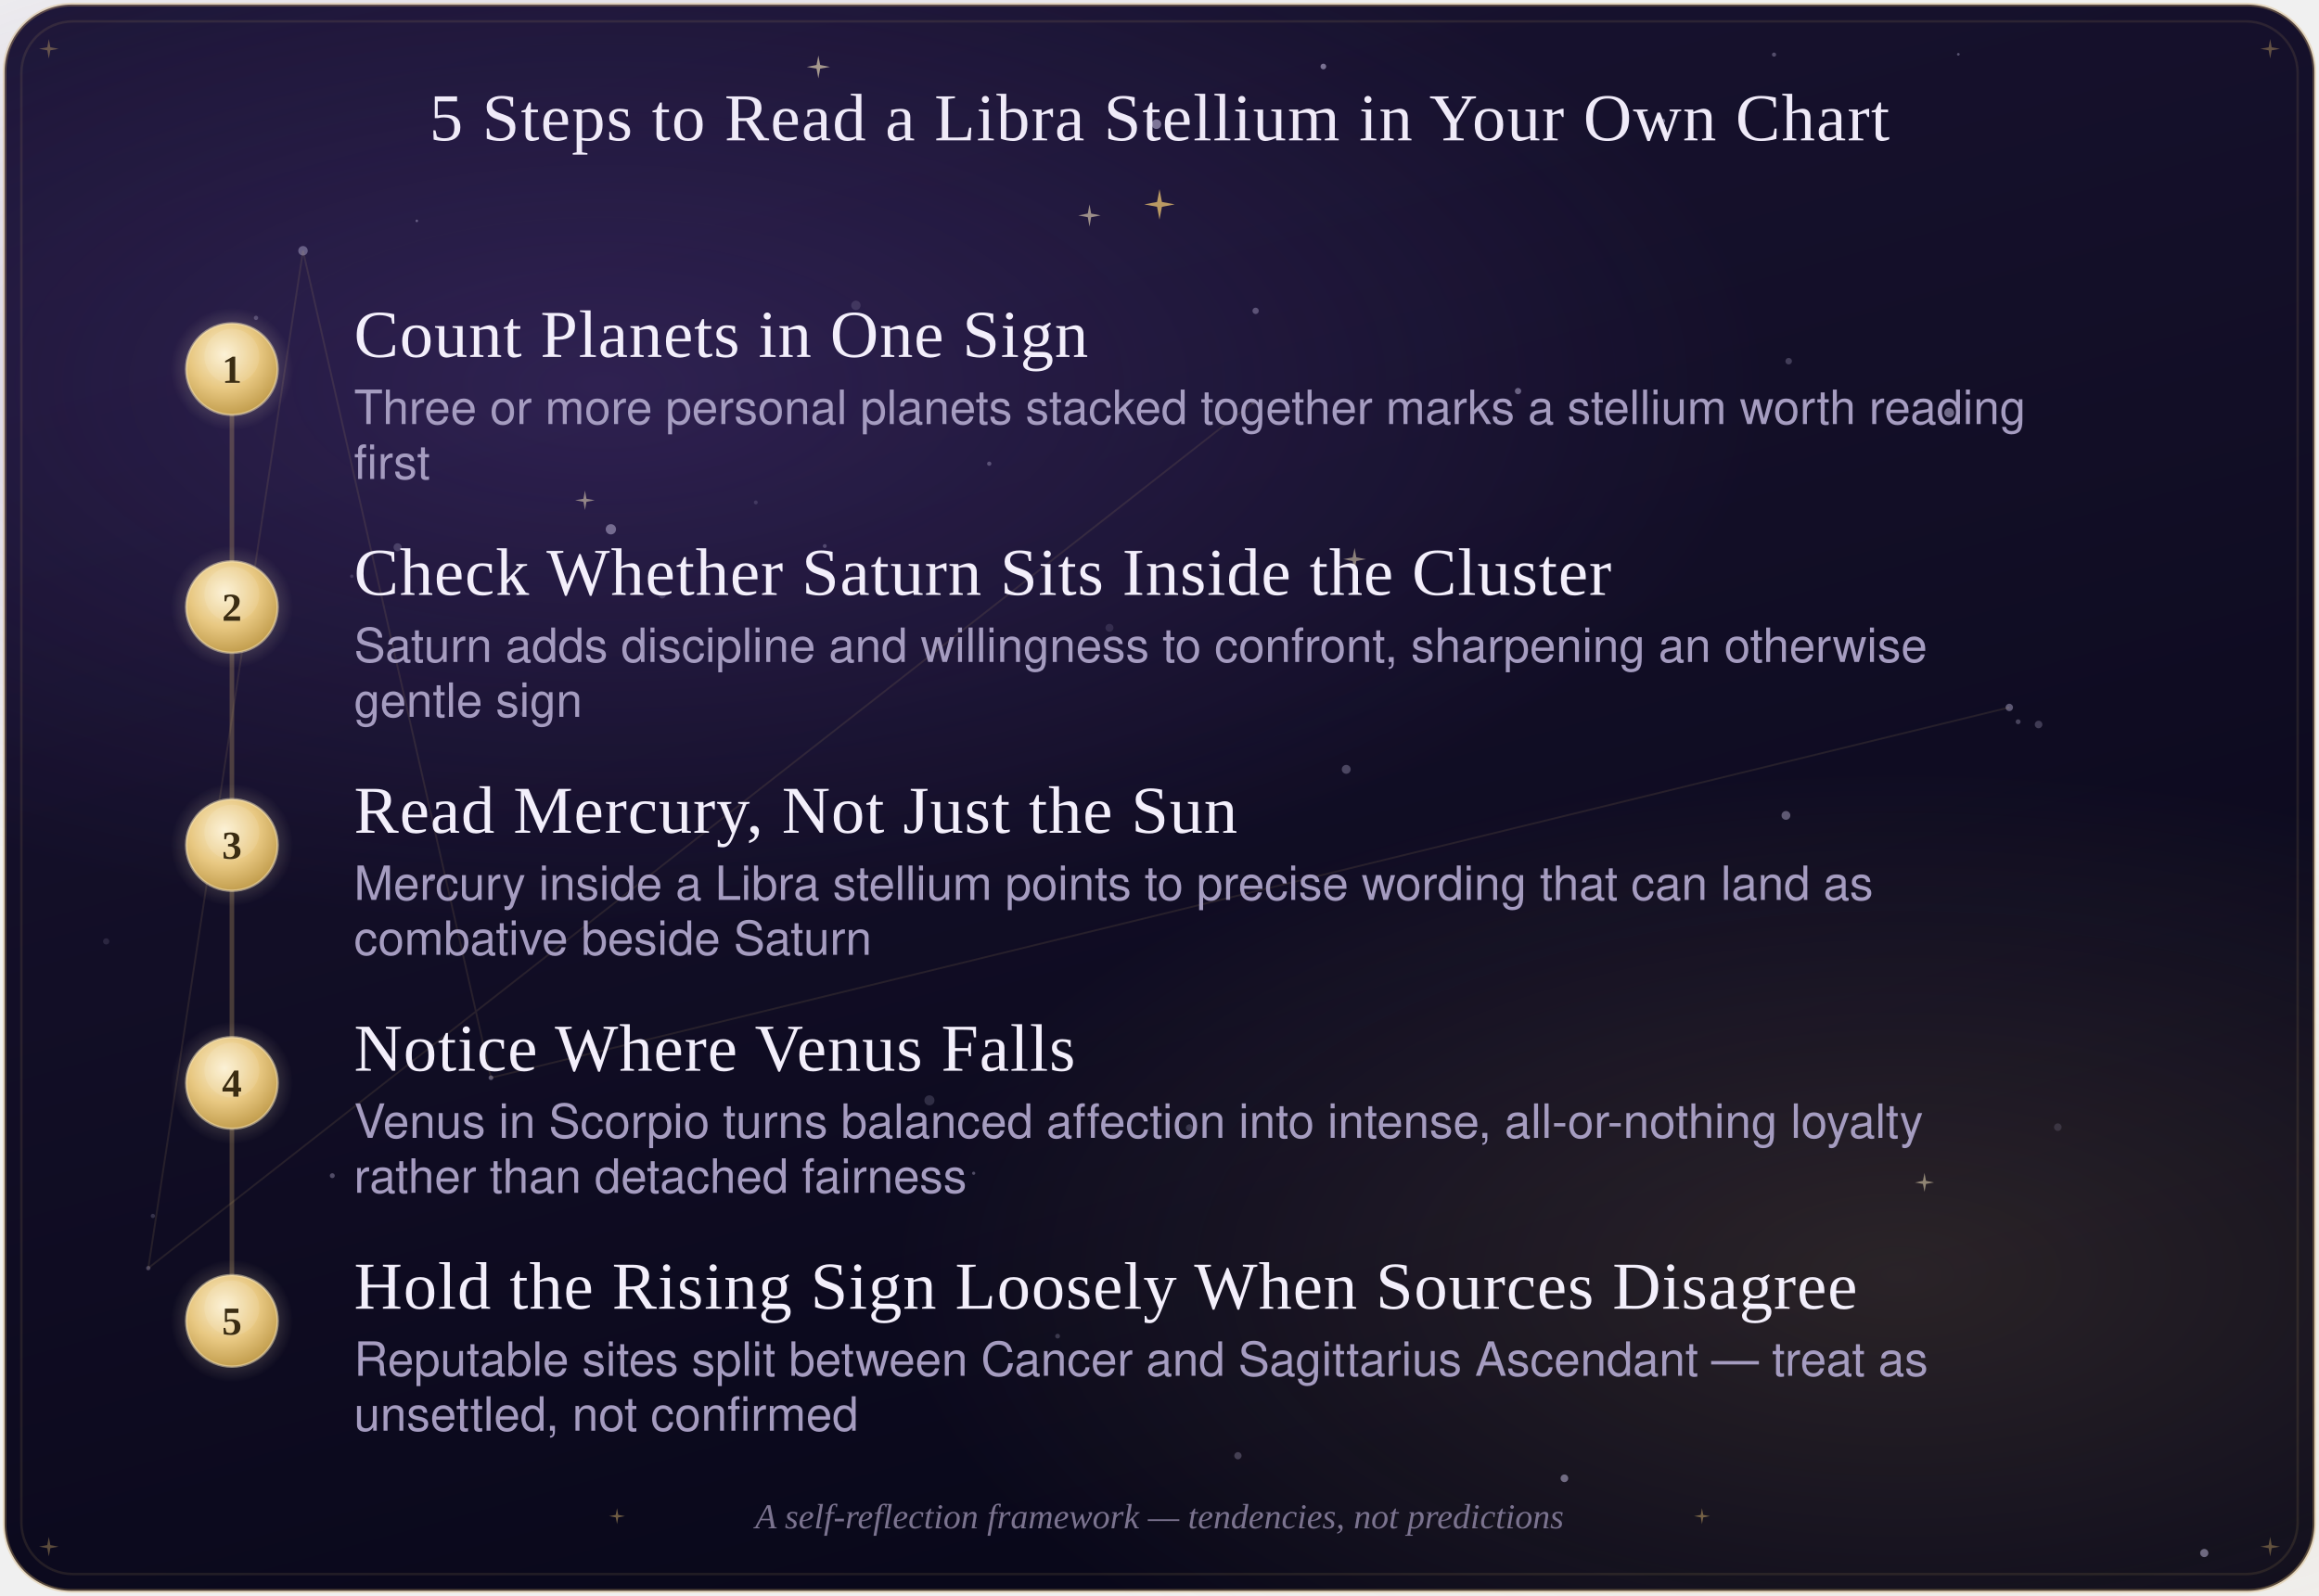
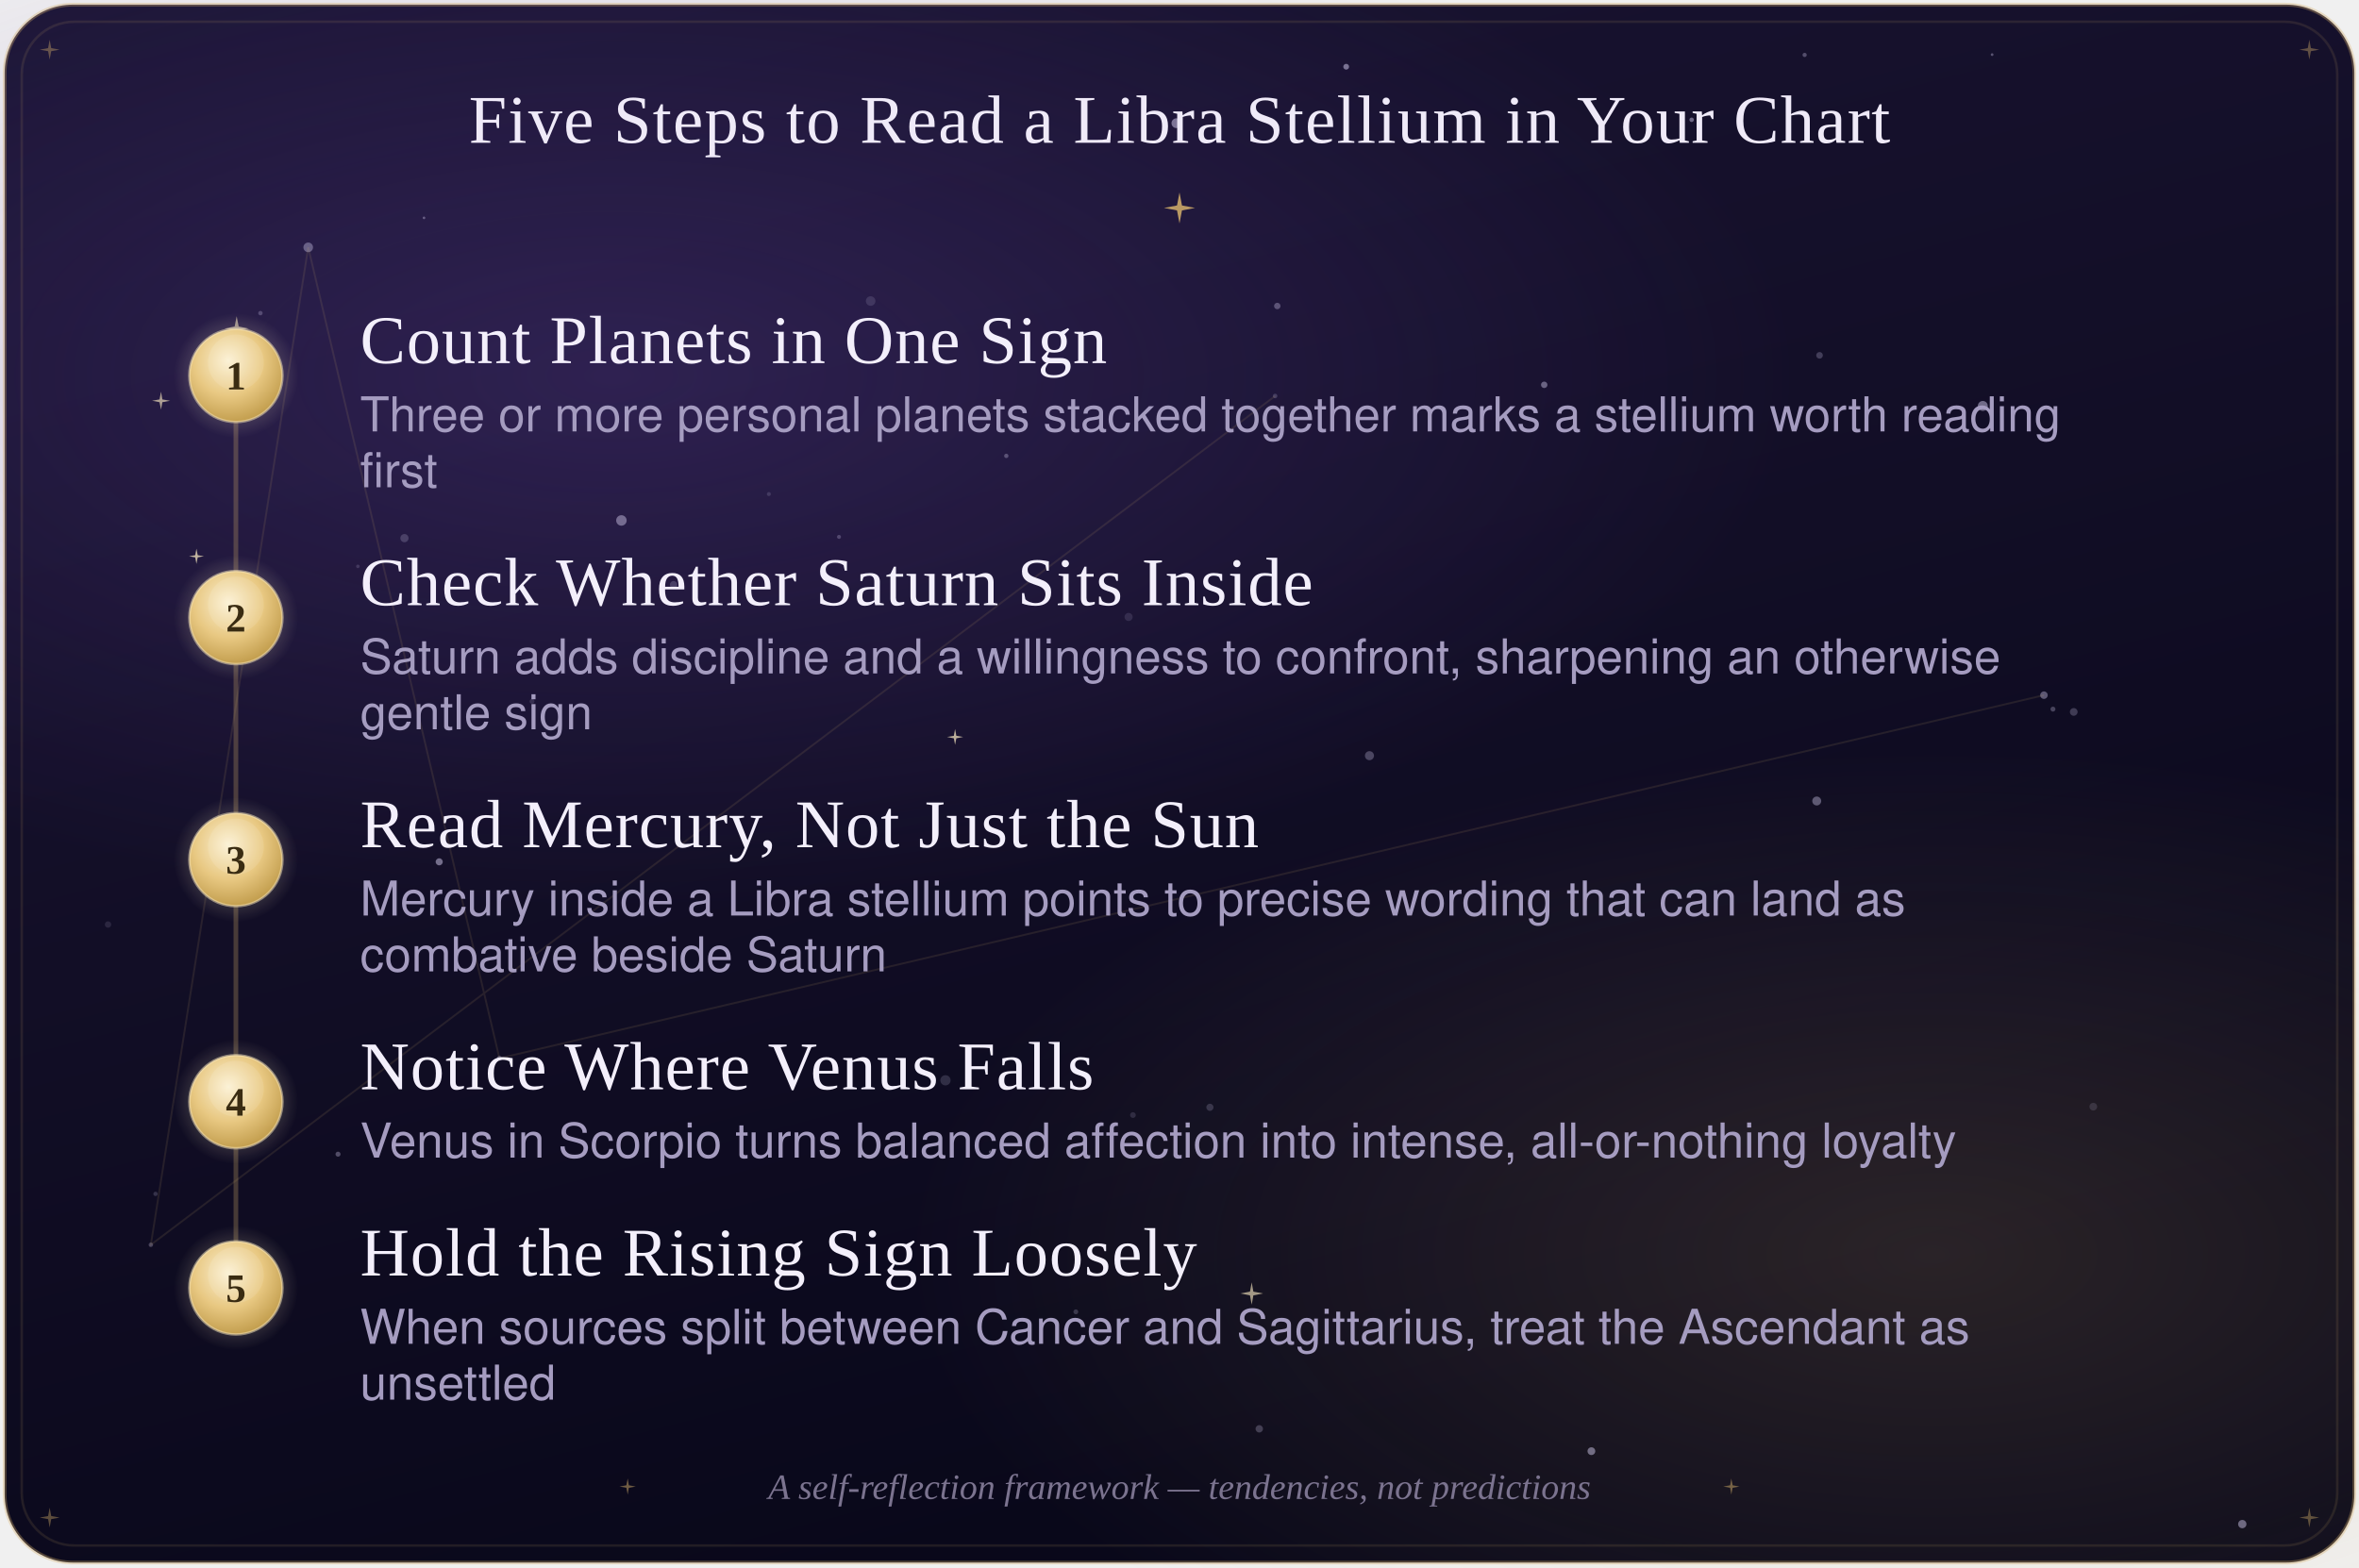
- <svg xmlns="http://www.w3.org/2000/svg" viewBox="0 0 760 523" role="img" aria-label="5 Steps to Read a Libra Stellium in Your Own Chart">
+ <svg xmlns="http://www.w3.org/2000/svg" viewBox="0 0 760 505" role="img" aria-label="Five Steps to Read a Libra Stellium in Your Chart">
  <defs>
    <linearGradient id="sharonosbournezodiacsign1en-panel" x1="0" y1="0" x2="0.4" y2="1">
      <stop offset="0" stop-color="#1a1433" />
      <stop offset="0.55" stop-color="#120e26" />
      <stop offset="1" stop-color="#09081a" />
    </linearGradient>
    <radialGradient id="sharonosbournezodiacsign1en-foil" cx="0.42" cy="0.34" r="0.75">
      <stop offset="0" stop-color="#fbf0d2" />
      <stop offset="0.5" stop-color="#e8c882" />
      <stop offset="1" stop-color="#b8923f" />
    </radialGradient>
    <radialGradient id="sharonosbournezodiacsign1en-glow" cx="0.5" cy="0.5" r="0.5">
      <stop offset="0" stop-color="#f6e6bf" />
      <stop offset="1" stop-color="#f6e6bf" stop-opacity="0" />
    </radialGradient>
    <radialGradient id="sharonosbournezodiacsign1en-neb1" cx="0.5" cy="0.5" r="0.5">
      <stop offset="0" stop-color="#6f4bb0" stop-opacity="0.28" />
      <stop offset="1" stop-color="#6f4bb0" stop-opacity="0" />
    </radialGradient>
    <radialGradient id="sharonosbournezodiacsign1en-neb2" cx="0.5" cy="0.5" r="0.5">
      <stop offset="0" stop-color="#d4af6a" stop-opacity="0.16" />
      <stop offset="1" stop-color="#d4af6a" stop-opacity="0" />
    </radialGradient>
    <linearGradient id="sharonosbournezodiacsign1en-rule" x1="0" y1="0" x2="1" y2="0">
      <stop offset="0" stop-color="#d4af6a" stop-opacity="0" />
      <stop offset="0.5" stop-color="#d4af6a" stop-opacity="0.6" />
      <stop offset="1" stop-color="#d4af6a" stop-opacity="0" />
    </linearGradient>
  </defs>
-   <rect x="1.5" y="1.5" width="757" height="520" rx="22" fill="url(#sharonosbournezodiacsign1en-panel)" />
-   <ellipse cx="198" cy="126" rx="380" ry="178" fill="url(#sharonosbournezodiacsign1en-neb1)" />
-   <ellipse cx="623" cy="418" rx="334" ry="167" fill="url(#sharonosbournezodiacsign1en-neb2)" />
-   <circle cx="363.6" cy="205.8" r="1.30" fill="#cfc8ea" opacity="0.14" />
-   <circle cx="365.0" cy="372.3" r="0.92" fill="#cfc8ea" opacity="0.16" />
-   <circle cx="217.0" cy="195.0" r="1.18" fill="#cfc8ea" opacity="0.22" />
-   <circle cx="50.1" cy="398.6" r="0.70" fill="#cfc8ea" opacity="0.20" />
-   <circle cx="410.8" cy="131.9" r="0.73" fill="#cfc8ea" opacity="0.22" />
-   <circle cx="108.9" cy="385.4" r="0.81" fill="#cfc8ea" opacity="0.34" />
-   <circle cx="661.4" cy="236.6" r="0.80" fill="#cfc8ea" opacity="0.29" />
-   <circle cx="141.5" cy="287.7" r="1.14" fill="#cfc8ea" opacity="0.51" />
-   <circle cx="512.7" cy="484.6" r="1.25" fill="#cfc8ea" opacity="0.49" />
-   <circle cx="441.2" cy="252.2" r="1.46" fill="#cfc8ea" opacity="0.30" />
-   <circle cx="115.3" cy="188.9" r="0.57" fill="#cfc8ea" opacity="0.18" />
-   <circle cx="280.5" cy="100.1" r="1.54" fill="#cfc8ea" opacity="0.15" />
-   <circle cx="130.3" cy="179.4" r="1.32" fill="#cfc8ea" opacity="0.22" />
-   <circle cx="34.8" cy="308.6" r="1.03" fill="#cfc8ea" opacity="0.13" />
-   <circle cx="346.6" cy="438.0" r="0.78" fill="#cfc8ea" opacity="0.23" />
-   <circle cx="48.6" cy="415.7" r="0.72" fill="#cfc8ea" opacity="0.28" />
-   <circle cx="324.2" cy="152.0" r="0.70" fill="#cfc8ea" opacity="0.32" />
-   <circle cx="581.4" cy="17.9" r="0.68" fill="#cfc8ea" opacity="0.33" />
-   <circle cx="389.8" cy="369.7" r="1.15" fill="#cfc8ea" opacity="0.20" />
-   <circle cx="405.7" cy="477.2" r="1.19" fill="#cfc8ea" opacity="0.26" />
-   <circle cx="722.4" cy="509.1" r="1.34" fill="#cfc8ea" opacity="0.48" />
-   <circle cx="171.4" cy="234.0" r="0.79" fill="#cfc8ea" opacity="0.15" />
-   <circle cx="304.6" cy="360.7" r="1.65" fill="#cfc8ea" opacity="0.18" />
-   <circle cx="99.3" cy="82.2" r="1.55" fill="#cfc8ea" opacity="0.39" />
-   <circle cx="160.9" cy="353.3" r="0.78" fill="#cfc8ea" opacity="0.39" />
-   <circle cx="658.5" cy="231.9" r="1.21" fill="#cfc8ea" opacity="0.40" />
-   <circle cx="586.2" cy="118.4" r="1.07" fill="#cfc8ea" opacity="0.25" />
-   <circle cx="497.5" cy="128.2" r="1.04" fill="#cfc8ea" opacity="0.44" />
-   <circle cx="638.8" cy="135.3" r="1.60" fill="#cfc8ea" opacity="0.50" />
-   <circle cx="270.3" cy="179.0" r="0.64" fill="#cfc8ea" opacity="0.27" />
-   <circle cx="641.8" cy="17.8" r="0.44" fill="#cfc8ea" opacity="0.36" />
-   <circle cx="136.6" cy="72.4" r="0.42" fill="#cfc8ea" opacity="0.38" />
-   <circle cx="433.7" cy="21.8" r="0.93" fill="#cfc8ea" opacity="0.52" />
-   <circle cx="319.1" cy="384.6" r="0.52" fill="#cfc8ea" opacity="0.34" />
-   <circle cx="668.1" cy="237.5" r="1.24" fill="#cfc8ea" opacity="0.25" />
-   <circle cx="200.2" cy="173.5" r="1.69" fill="#cfc8ea" opacity="0.46" />
-   <circle cx="674.4" cy="369.5" r="1.24" fill="#cfc8ea" opacity="0.15" />
-   <circle cx="585.3" cy="267.3" r="1.44" fill="#cfc8ea" opacity="0.40" />
-   <circle cx="411.5" cy="101.9" r="1.04" fill="#cfc8ea" opacity="0.34" />
-   <circle cx="379.0" cy="40.7" r="1.58" fill="#cfc8ea" opacity="0.53" />
-   <circle cx="545.0" cy="39.6" r="0.72" fill="#cfc8ea" opacity="0.47" />
-   <circle cx="83.9" cy="104.2" r="0.71" fill="#cfc8ea" opacity="0.27" />
-   <circle cx="247.7" cy="164.7" r="0.64" fill="#cfc8ea" opacity="0.17" />
-   <circle cx="72.9" cy="108.1" r="1.67" fill="#cfc8ea" opacity="0.22" />
-   <path d="M 630.721 384.5 L 631.2 387.1 L 633.8 387.632 L 631.2 388.1 L 630.721 390.7 L 630.2 388.1 L 627.6 387.632 L 630.2 387.1 Z" fill="#f6e6bf" opacity="0.515" />
-   <path d="M 191.71 160.8 L 192.2 163.5 L 194.9 163.981 L 192.2 164.5 L 191.71 167.2 L 191.2 164.5 L 188.5 163.981 L 191.2 163.5 Z" fill="#f6e6bf" opacity="0.519" />
-   <path d="M 268.199 18.2 L 268.8 21.3 L 272.0 21.943 L 268.8 22.5 L 268.199 25.7 L 267.6 22.5 L 264.4 21.943 L 267.6 21.3 Z" fill="#f6e6bf" opacity="0.62" />
-   <path d="M 357.052 67.0 L 357.6 70.0 L 360.7 70.62 L 357.6 71.2 L 357.052 74.3 L 356.5 71.2 L 353.4 70.62 L 356.5 70.0 Z" fill="#f6e6bf" opacity="0.581" />
-   <path d="M 443.941 179.6 L 444.5 182.7 L 447.7 183.293 L 444.5 183.9 L 443.941 187.0 L 443.3 183.9 L 440.2 183.293 L 443.3 182.7 Z" fill="#f6e6bf" opacity="0.515" />
-   <path d="M 410.8 131.9 L 48.6 415.7 L 99.3 82.2 L 160.9 353.3 L 658.5 231.9" fill="none" stroke="#d4af6a" stroke-width="0.6" opacity="0.12" />
-   <rect x="1.5" y="1.5" width="757" height="520" rx="22" fill="none" stroke="#d4af6a" stroke-opacity="0.34" stroke-width="1.2" />
-   <rect x="7" y="7" width="746" height="509" rx="17" fill="none" stroke="#d4af6a" stroke-opacity="0.12" stroke-width="0.8" />
+   <rect x="1.5" y="1.5" width="757" height="502" rx="22" fill="url(#sharonosbournezodiacsign1en-panel)" />
+   <ellipse cx="198" cy="121" rx="380" ry="172" fill="url(#sharonosbournezodiacsign1en-neb1)" />
+   <ellipse cx="623" cy="404" rx="334" ry="162" fill="url(#sharonosbournezodiacsign1en-neb2)" />
+   <circle cx="363.6" cy="198.8" r="1.30" fill="#cfc8ea" opacity="0.14" />
+   <circle cx="365.0" cy="359.3" r="0.92" fill="#cfc8ea" opacity="0.16" />
+   <circle cx="217.0" cy="188.4" r="1.18" fill="#cfc8ea" opacity="0.22" />
+   <circle cx="50.1" cy="384.7" r="0.70" fill="#cfc8ea" opacity="0.20" />
+   <circle cx="410.8" cy="127.6" r="0.73" fill="#cfc8ea" opacity="0.22" />
+   <circle cx="108.9" cy="371.9" r="0.81" fill="#cfc8ea" opacity="0.34" />
+   <circle cx="661.4" cy="228.5" r="0.80" fill="#cfc8ea" opacity="0.29" />
+   <circle cx="141.5" cy="277.7" r="1.14" fill="#cfc8ea" opacity="0.51" />
+   <circle cx="512.7" cy="467.6" r="1.25" fill="#cfc8ea" opacity="0.49" />
+   <circle cx="441.2" cy="243.5" r="1.46" fill="#cfc8ea" opacity="0.30" />
+   <circle cx="115.3" cy="182.5" r="0.57" fill="#cfc8ea" opacity="0.18" />
+   <circle cx="280.5" cy="97.0" r="1.54" fill="#cfc8ea" opacity="0.15" />
+   <circle cx="130.3" cy="173.4" r="1.32" fill="#cfc8ea" opacity="0.22" />
+   <circle cx="34.8" cy="297.9" r="1.03" fill="#cfc8ea" opacity="0.13" />
+   <circle cx="346.6" cy="422.7" r="0.78" fill="#cfc8ea" opacity="0.23" />
+   <circle cx="48.6" cy="401.1" r="0.72" fill="#cfc8ea" opacity="0.28" />
+   <circle cx="324.2" cy="146.9" r="0.70" fill="#cfc8ea" opacity="0.32" />
+   <circle cx="581.4" cy="17.7" r="0.68" fill="#cfc8ea" opacity="0.33" />
+   <circle cx="389.8" cy="356.8" r="1.15" fill="#cfc8ea" opacity="0.20" />
+   <circle cx="405.7" cy="460.4" r="1.19" fill="#cfc8ea" opacity="0.26" />
+   <circle cx="722.4" cy="491.1" r="1.34" fill="#cfc8ea" opacity="0.48" />
+   <circle cx="171.4" cy="226.0" r="0.79" fill="#cfc8ea" opacity="0.15" />
+   <circle cx="304.6" cy="348.1" r="1.65" fill="#cfc8ea" opacity="0.18" />
+   <circle cx="99.3" cy="79.7" r="1.55" fill="#cfc8ea" opacity="0.39" />
+   <circle cx="160.9" cy="341.0" r="0.78" fill="#cfc8ea" opacity="0.39" />
+   <circle cx="658.5" cy="224.0" r="1.21" fill="#cfc8ea" opacity="0.40" />
+   <circle cx="586.2" cy="114.5" r="1.07" fill="#cfc8ea" opacity="0.25" />
+   <circle cx="497.5" cy="124.0" r="1.04" fill="#cfc8ea" opacity="0.44" />
+   <circle cx="638.8" cy="130.8" r="1.60" fill="#cfc8ea" opacity="0.50" />
+   <circle cx="270.3" cy="173.0" r="0.64" fill="#cfc8ea" opacity="0.27" />
+   <circle cx="641.8" cy="17.6" r="0.44" fill="#cfc8ea" opacity="0.36" />
+   <circle cx="136.6" cy="70.2" r="0.42" fill="#cfc8ea" opacity="0.38" />
+   <circle cx="433.7" cy="21.5" r="0.93" fill="#cfc8ea" opacity="0.52" />
+   <circle cx="319.1" cy="371.2" r="0.52" fill="#cfc8ea" opacity="0.34" />
+   <circle cx="668.1" cy="229.4" r="1.24" fill="#cfc8ea" opacity="0.25" />
+   <circle cx="200.2" cy="167.7" r="1.69" fill="#cfc8ea" opacity="0.46" />
+   <circle cx="674.4" cy="356.6" r="1.24" fill="#cfc8ea" opacity="0.15" />
+   <circle cx="585.3" cy="258.1" r="1.44" fill="#cfc8ea" opacity="0.40" />
+   <circle cx="411.5" cy="98.6" r="1.04" fill="#cfc8ea" opacity="0.34" />
+   <circle cx="379.0" cy="39.7" r="1.58" fill="#cfc8ea" opacity="0.53" />
+   <circle cx="545.0" cy="38.6" r="0.72" fill="#cfc8ea" opacity="0.47" />
+   <circle cx="83.9" cy="100.9" r="0.71" fill="#cfc8ea" opacity="0.27" />
+   <circle cx="247.7" cy="159.2" r="0.64" fill="#cfc8ea" opacity="0.17" />
+   <path d="M 76.248 101.9 L 76.9 105.2 L 80.2 105.867 L 76.9 106.5 L 76.248 109.8 L 75.6 106.5 L 72.3 105.867 L 75.6 105.2 Z" fill="#f6e6bf" opacity="0.568" />
+   <path d="M 403.258 413.2 L 403.8 416.2 L 406.9 416.778 L 403.8 417.4 L 403.258 420.4 L 402.7 417.4 L 399.6 416.778 L 402.7 416.2 Z" fill="#f6e6bf" opacity="0.632" />
+   <path d="M 51.876 126.2 L 52.3 128.7 L 54.8 129.129 L 52.3 129.6 L 51.876 132.0 L 51.4 129.6 L 49.0 129.129 L 51.4 128.7 Z" fill="#f6e6bf" opacity="0.654" />
+   <path d="M 63.282 176.8 L 63.7 178.9 L 65.7 179.246 L 63.7 179.6 L 63.282 181.7 L 62.9 179.6 L 60.9 179.246 L 62.9 178.9 Z" fill="#f6e6bf" opacity="0.756" />
+   <path d="M 307.698 234.9 L 308.1 237.1 L 310.3 237.464 L 308.1 237.9 L 307.698 240.0 L 307.3 237.9 L 305.1 237.464 L 307.3 237.1 Z" fill="#f6e6bf" opacity="0.738" />
+   <path d="M 410.8 127.6 L 48.6 401.1 L 99.3 79.7 L 160.9 341.0 L 658.5 224.0" fill="none" stroke="#d4af6a" stroke-width="0.6" opacity="0.12" />
+   <rect x="1.5" y="1.5" width="757" height="502" rx="22" fill="none" stroke="#d4af6a" stroke-opacity="0.34" stroke-width="1.2" />
+   <rect x="7" y="7" width="746" height="491" rx="17" fill="none" stroke="#d4af6a" stroke-opacity="0.12" stroke-width="0.8" />
  <path d="M 16 12.8 L 16.5 15.5 L 19.2 16 L 16.5 16.5 L 16 19.2 L 15.5 16.5 L 12.8 16 L 15.5 15.5 Z" fill="#d4af6a" opacity="0.4" />
  <path d="M 744 12.8 L 744.5 15.5 L 747.2 16 L 744.5 16.5 L 744 19.2 L 743.5 16.5 L 740.8 16 L 743.5 15.5 Z" fill="#d4af6a" opacity="0.4" />
-   <path d="M 16 503.8 L 16.5 506.5 L 19.2 507 L 16.5 507.5 L 16 510.2 L 15.5 507.5 L 12.8 507 L 15.5 506.5 Z" fill="#d4af6a" opacity="0.4" />
-   <path d="M 744 503.8 L 744.5 506.5 L 747.2 507 L 744.5 507.5 L 744 510.2 L 743.5 507.5 L 740.8 507 L 743.5 506.5 Z" fill="#d4af6a" opacity="0.4" />
-   <text x="380" y="46" text-anchor="middle" font-family="Georgia, 'Times New Roman', serif" font-size="22" letter-spacing="0.4" fill="#efeaf8">5 Steps to Read a Libra Stellium in Your Own Chart</text>
+   <path d="M 16 485.8 L 16.5 488.5 L 19.2 489 L 16.5 489.5 L 16 492.2 L 15.5 489.5 L 12.8 489 L 15.5 488.5 Z" fill="#d4af6a" opacity="0.4" />
+   <path d="M 744 485.8 L 744.5 488.5 L 747.2 489 L 744.5 489.5 L 744 492.2 L 743.5 489.5 L 740.8 489 L 743.5 488.5 Z" fill="#d4af6a" opacity="0.4" />
+   <text x="380" y="46" text-anchor="middle" font-family="Georgia, 'Times New Roman', serif" font-size="22" letter-spacing="0.4" fill="#efeaf8">Five Steps to Read a Libra Stellium in Your Chart</text>
  <line x1="230" y1="67" x2="368" y2="67" stroke="url(#sharonosbournezodiacsign1en-rule)" stroke-width="1" />
  <line x1="392" y1="67" x2="530" y2="67" stroke="url(#sharonosbournezodiacsign1en-rule)" stroke-width="1" />
  <path d="M 380 62.0 L 380.8 66.2 L 385.0 67 L 380.8 67.8 L 380 72.0 L 379.2 67.8 L 375.0 67 L 379.2 66.2 Z" fill="#d4af6a" opacity="0.85" />
-   <line x1="76" y1="121" x2="76" y2="433" stroke="#d4af6a" stroke-opacity="0.28" stroke-width="1.5" />
+   <line x1="76" y1="121" x2="76" y2="415" stroke="#d4af6a" stroke-opacity="0.28" stroke-width="1.5" />
  <circle cx="76" cy="121" r="20.0" fill="url(#sharonosbournezodiacsign1en-glow)" opacity="0.5" />
  <circle cx="76" cy="121" r="15" fill="url(#sharonosbournezodiacsign1en-foil)" stroke="#f6e6bf" stroke-opacity="0.5" stroke-width="0.8" />
  <circle cx="76" cy="116.8" r="9.0" fill="#ffffff" opacity="0.10" />
  <text x="76" y="125.5" text-anchor="middle" font-family="Georgia, 'Times New Roman', serif" font-size="13" font-weight="700" fill="#3a2c12">1</text>
  <text x="116" y="117.0" font-family="Georgia, 'Times New Roman', serif" font-size="22" letter-spacing="0.3" fill="#f3effb">Count Planets in One Sign</text>
  <text x="116" y="139.0" font-family="Helvetica, Arial, sans-serif" font-size="15.5" fill="#a59cc0">Three or more personal planets stacked together marks a stellium worth reading</text>
  <text x="116" y="157.0" font-family="Helvetica, Arial, sans-serif" font-size="15.5" fill="#a59cc0">first</text>
  <circle cx="76" cy="199" r="20.0" fill="url(#sharonosbournezodiacsign1en-glow)" opacity="0.5" />
  <circle cx="76" cy="199" r="15" fill="url(#sharonosbournezodiacsign1en-foil)" stroke="#f6e6bf" stroke-opacity="0.5" stroke-width="0.8" />
  <circle cx="76" cy="194.8" r="9.0" fill="#ffffff" opacity="0.10" />
  <text x="76" y="203.5" text-anchor="middle" font-family="Georgia, 'Times New Roman', serif" font-size="13" font-weight="700" fill="#3a2c12">2</text>
-   <text x="116" y="195.0" font-family="Georgia, 'Times New Roman', serif" font-size="22" letter-spacing="0.3" fill="#f3effb">Check Whether Saturn Sits Inside the Cluster</text>
-   <text x="116" y="217.0" font-family="Helvetica, Arial, sans-serif" font-size="15.5" fill="#a59cc0">Saturn adds discipline and willingness to confront, sharpening an otherwise</text>
+   <text x="116" y="195.0" font-family="Georgia, 'Times New Roman', serif" font-size="22" letter-spacing="0.3" fill="#f3effb">Check Whether Saturn Sits Inside</text>
+   <text x="116" y="217.0" font-family="Helvetica, Arial, sans-serif" font-size="15.5" fill="#a59cc0">Saturn adds discipline and a willingness to confront, sharpening an otherwise</text>
  <text x="116" y="235.0" font-family="Helvetica, Arial, sans-serif" font-size="15.5" fill="#a59cc0">gentle sign</text>
  <circle cx="76" cy="277" r="20.0" fill="url(#sharonosbournezodiacsign1en-glow)" opacity="0.5" />
  <circle cx="76" cy="277" r="15" fill="url(#sharonosbournezodiacsign1en-foil)" stroke="#f6e6bf" stroke-opacity="0.5" stroke-width="0.8" />
  <circle cx="76" cy="272.8" r="9.0" fill="#ffffff" opacity="0.10" />
  <text x="76" y="281.5" text-anchor="middle" font-family="Georgia, 'Times New Roman', serif" font-size="13" font-weight="700" fill="#3a2c12">3</text>
  <text x="116" y="273.0" font-family="Georgia, 'Times New Roman', serif" font-size="22" letter-spacing="0.3" fill="#f3effb">Read Mercury, Not Just the Sun</text>
  <text x="116" y="295.0" font-family="Helvetica, Arial, sans-serif" font-size="15.5" fill="#a59cc0">Mercury inside a Libra stellium points to precise wording that can land as</text>
  <text x="116" y="313.0" font-family="Helvetica, Arial, sans-serif" font-size="15.5" fill="#a59cc0">combative beside Saturn</text>
  <circle cx="76" cy="355" r="20.0" fill="url(#sharonosbournezodiacsign1en-glow)" opacity="0.5" />
  <circle cx="76" cy="355" r="15" fill="url(#sharonosbournezodiacsign1en-foil)" stroke="#f6e6bf" stroke-opacity="0.5" stroke-width="0.8" />
  <circle cx="76" cy="350.8" r="9.0" fill="#ffffff" opacity="0.10" />
  <text x="76" y="359.5" text-anchor="middle" font-family="Georgia, 'Times New Roman', serif" font-size="13" font-weight="700" fill="#3a2c12">4</text>
  <text x="116" y="351.0" font-family="Georgia, 'Times New Roman', serif" font-size="22" letter-spacing="0.3" fill="#f3effb">Notice Where Venus Falls</text>
  <text x="116" y="373.0" font-family="Helvetica, Arial, sans-serif" font-size="15.5" fill="#a59cc0">Venus in Scorpio turns balanced affection into intense, all-or-nothing loyalty</text>
-   <text x="116" y="391.0" font-family="Helvetica, Arial, sans-serif" font-size="15.5" fill="#a59cc0">rather than detached fairness</text>
-   <circle cx="76" cy="433" r="20.0" fill="url(#sharonosbournezodiacsign1en-glow)" opacity="0.5" />
-   <circle cx="76" cy="433" r="15" fill="url(#sharonosbournezodiacsign1en-foil)" stroke="#f6e6bf" stroke-opacity="0.5" stroke-width="0.8" />
-   <circle cx="76" cy="428.8" r="9.0" fill="#ffffff" opacity="0.10" />
-   <text x="76" y="437.5" text-anchor="middle" font-family="Georgia, 'Times New Roman', serif" font-size="13" font-weight="700" fill="#3a2c12">5</text>
-   <text x="116" y="429.0" font-family="Georgia, 'Times New Roman', serif" font-size="22" letter-spacing="0.3" fill="#f3effb">Hold the Rising Sign Loosely When Sources Disagree</text>
-   <text x="116" y="451.0" font-family="Helvetica, Arial, sans-serif" font-size="15.5" fill="#a59cc0">Reputable sites split between Cancer and Sagittarius Ascendant — treat as</text>
-   <text x="116" y="469.0" font-family="Helvetica, Arial, sans-serif" font-size="15.5" fill="#a59cc0">unsettled, not confirmed</text>
-   <path d="M 202.227 494.4 L 202.6 496.6 L 204.8 497 L 202.6 497.4 L 202.227 499.6 L 201.8 497.4 L 199.6 497 L 201.8 496.6 Z" fill="#d4af6a" opacity="0.5" />
-   <text x="380" y="501" text-anchor="middle" font-family="Georgia, 'Times New Roman', serif" font-style="italic" font-size="11.5" fill="#7b738f">A self-reflection framework — tendencies, not predictions</text>
-   <path d="M 557.773 494.4 L 558.2 496.6 L 560.4 497 L 558.2 497.4 L 557.773 499.6 L 557.4 497.4 L 555.2 497 L 557.4 496.6 Z" fill="#d4af6a" opacity="0.5" />
+   <circle cx="76" cy="415" r="20.0" fill="url(#sharonosbournezodiacsign1en-glow)" opacity="0.5" />
+   <circle cx="76" cy="415" r="15" fill="url(#sharonosbournezodiacsign1en-foil)" stroke="#f6e6bf" stroke-opacity="0.5" stroke-width="0.8" />
+   <circle cx="76" cy="410.8" r="9.0" fill="#ffffff" opacity="0.10" />
+   <text x="76" y="419.5" text-anchor="middle" font-family="Georgia, 'Times New Roman', serif" font-size="13" font-weight="700" fill="#3a2c12">5</text>
+   <text x="116" y="411.0" font-family="Georgia, 'Times New Roman', serif" font-size="22" letter-spacing="0.3" fill="#f3effb">Hold the Rising Sign Loosely</text>
+   <text x="116" y="433.0" font-family="Helvetica, Arial, sans-serif" font-size="15.5" fill="#a59cc0">When sources split between Cancer and Sagittarius, treat the Ascendant as</text>
+   <text x="116" y="451.0" font-family="Helvetica, Arial, sans-serif" font-size="15.5" fill="#a59cc0">unsettled</text>
+   <path d="M 202.227 476.4 L 202.6 478.6 L 204.8 479 L 202.6 479.4 L 202.227 481.6 L 201.8 479.4 L 199.6 479 L 201.8 478.6 Z" fill="#d4af6a" opacity="0.5" />
+   <text x="380" y="483" text-anchor="middle" font-family="Georgia, 'Times New Roman', serif" font-style="italic" font-size="11.5" fill="#7b738f">A self-reflection framework — tendencies, not predictions</text>
+   <path d="M 557.773 476.4 L 558.2 478.6 L 560.4 479 L 558.2 479.4 L 557.773 481.6 L 557.4 479.4 L 555.2 479 L 557.4 478.6 Z" fill="#d4af6a" opacity="0.5" />
</svg>
